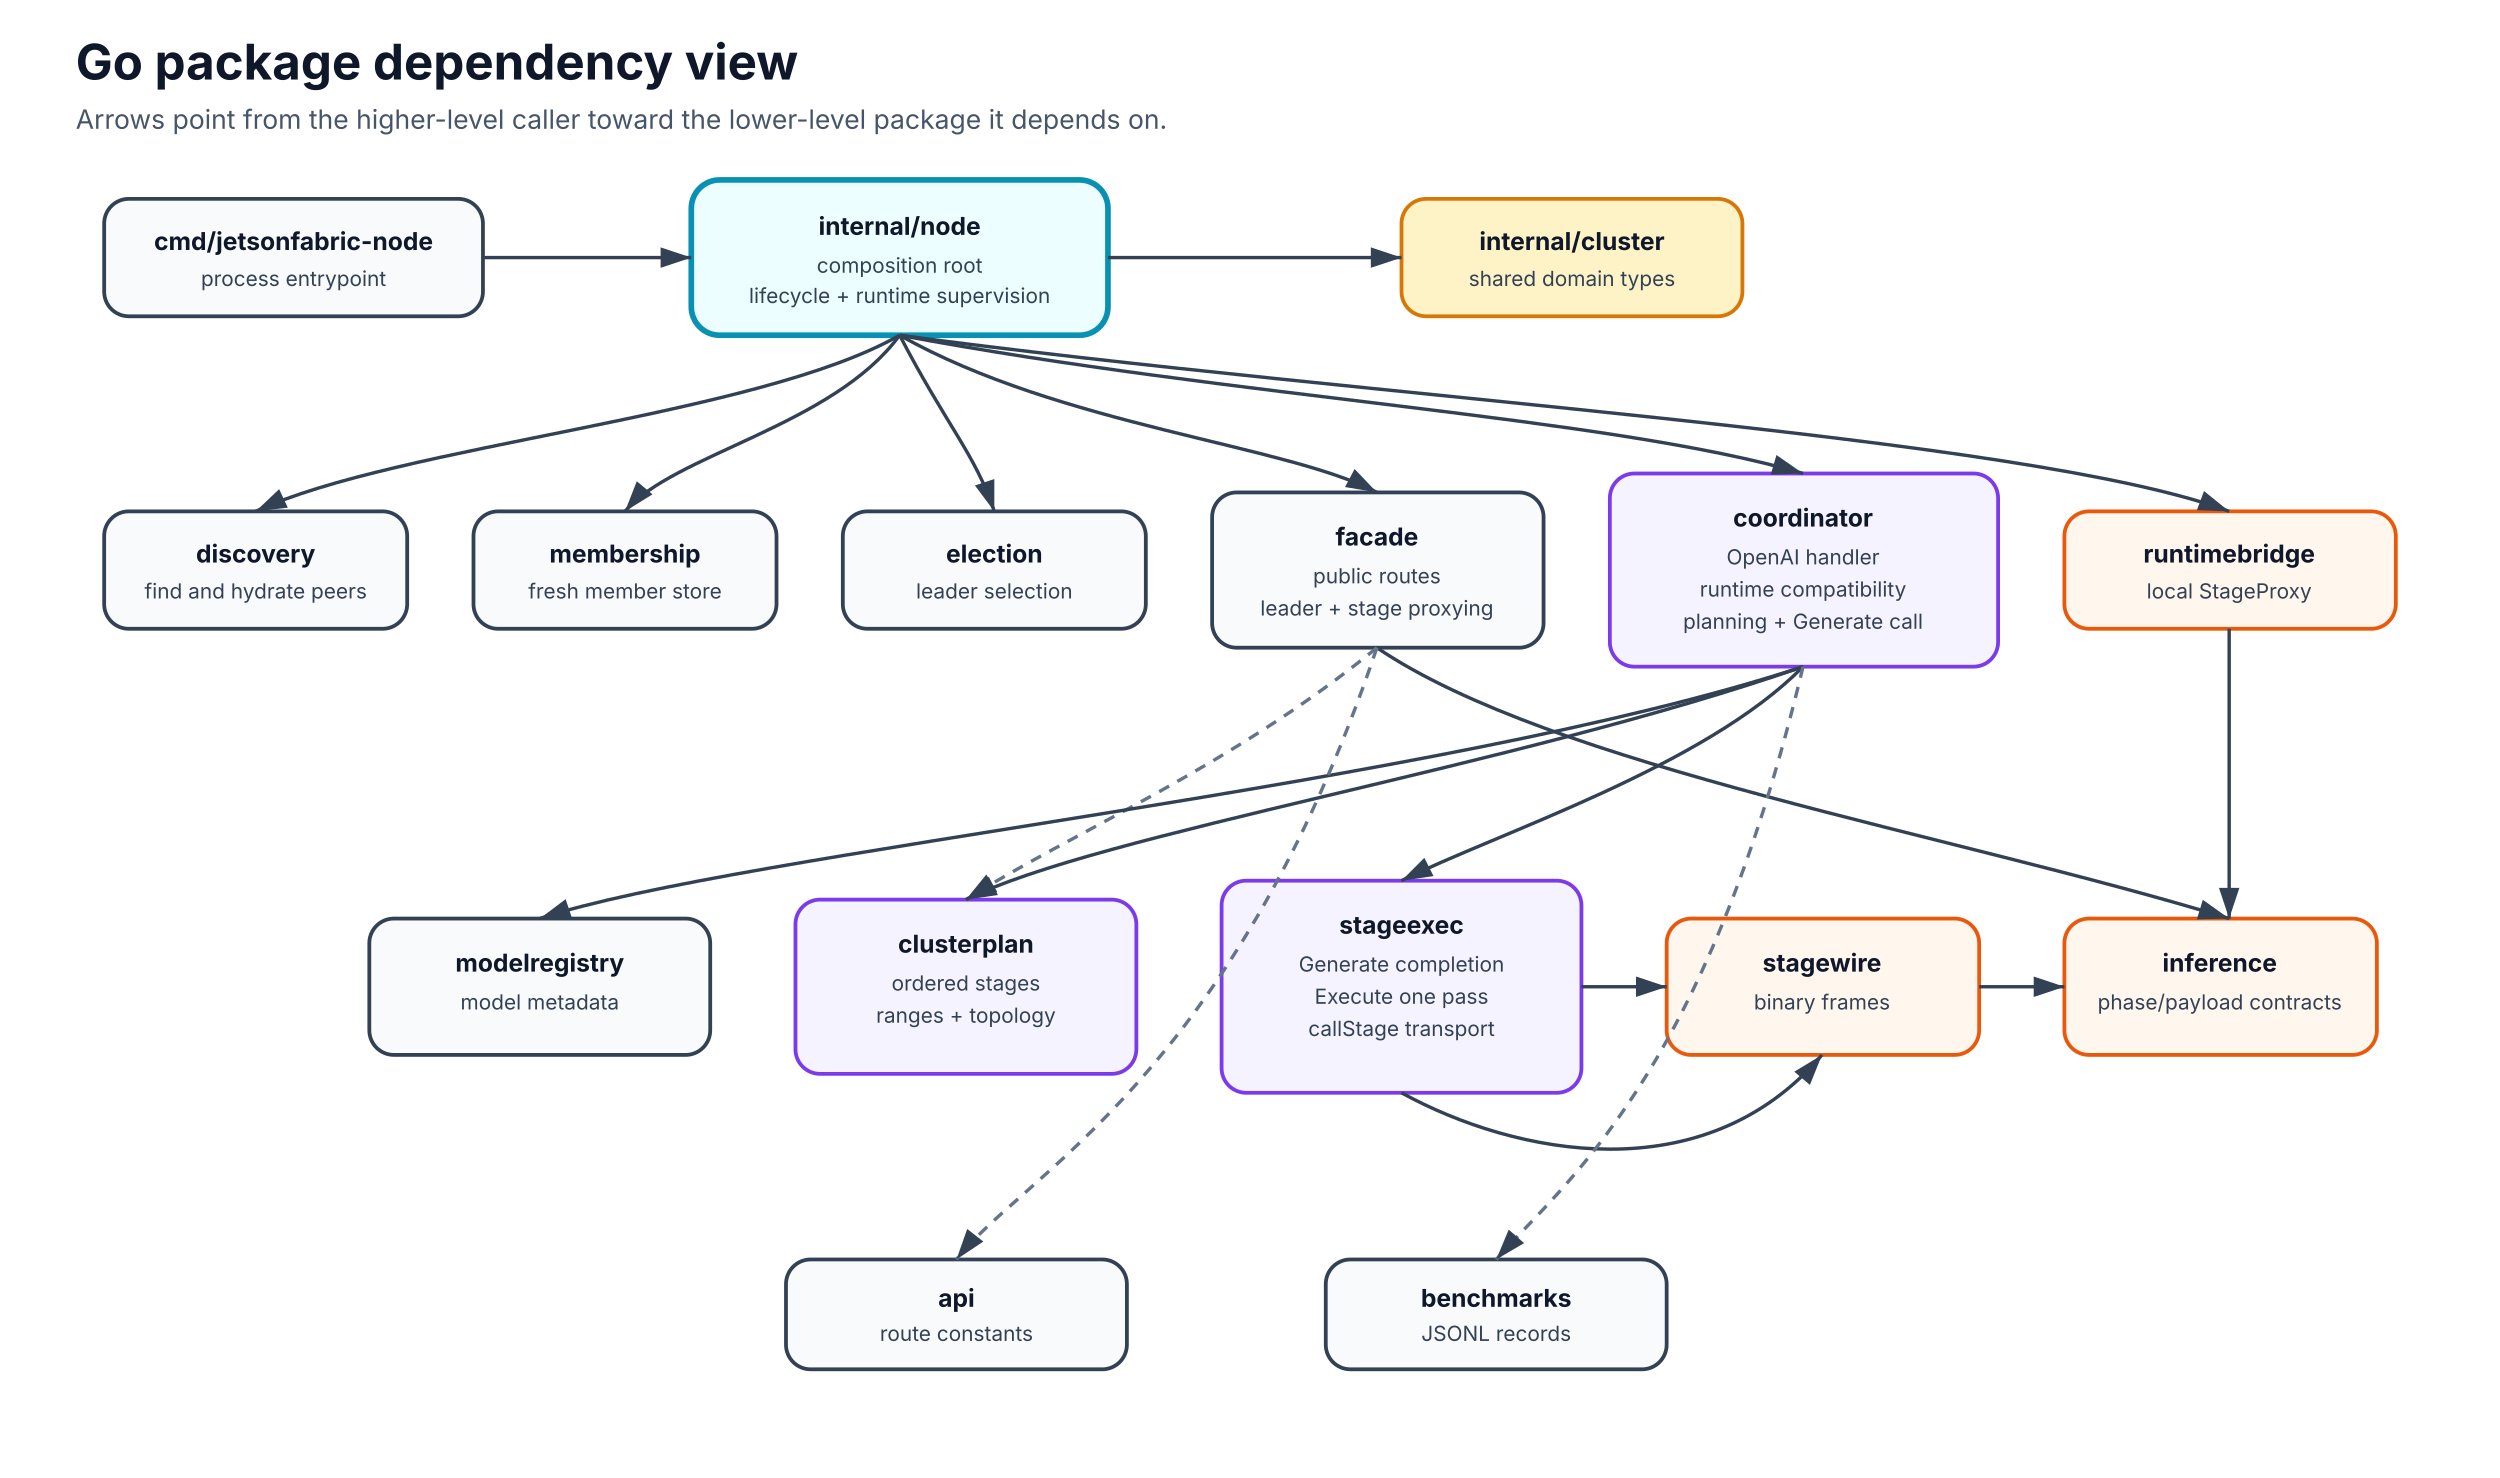
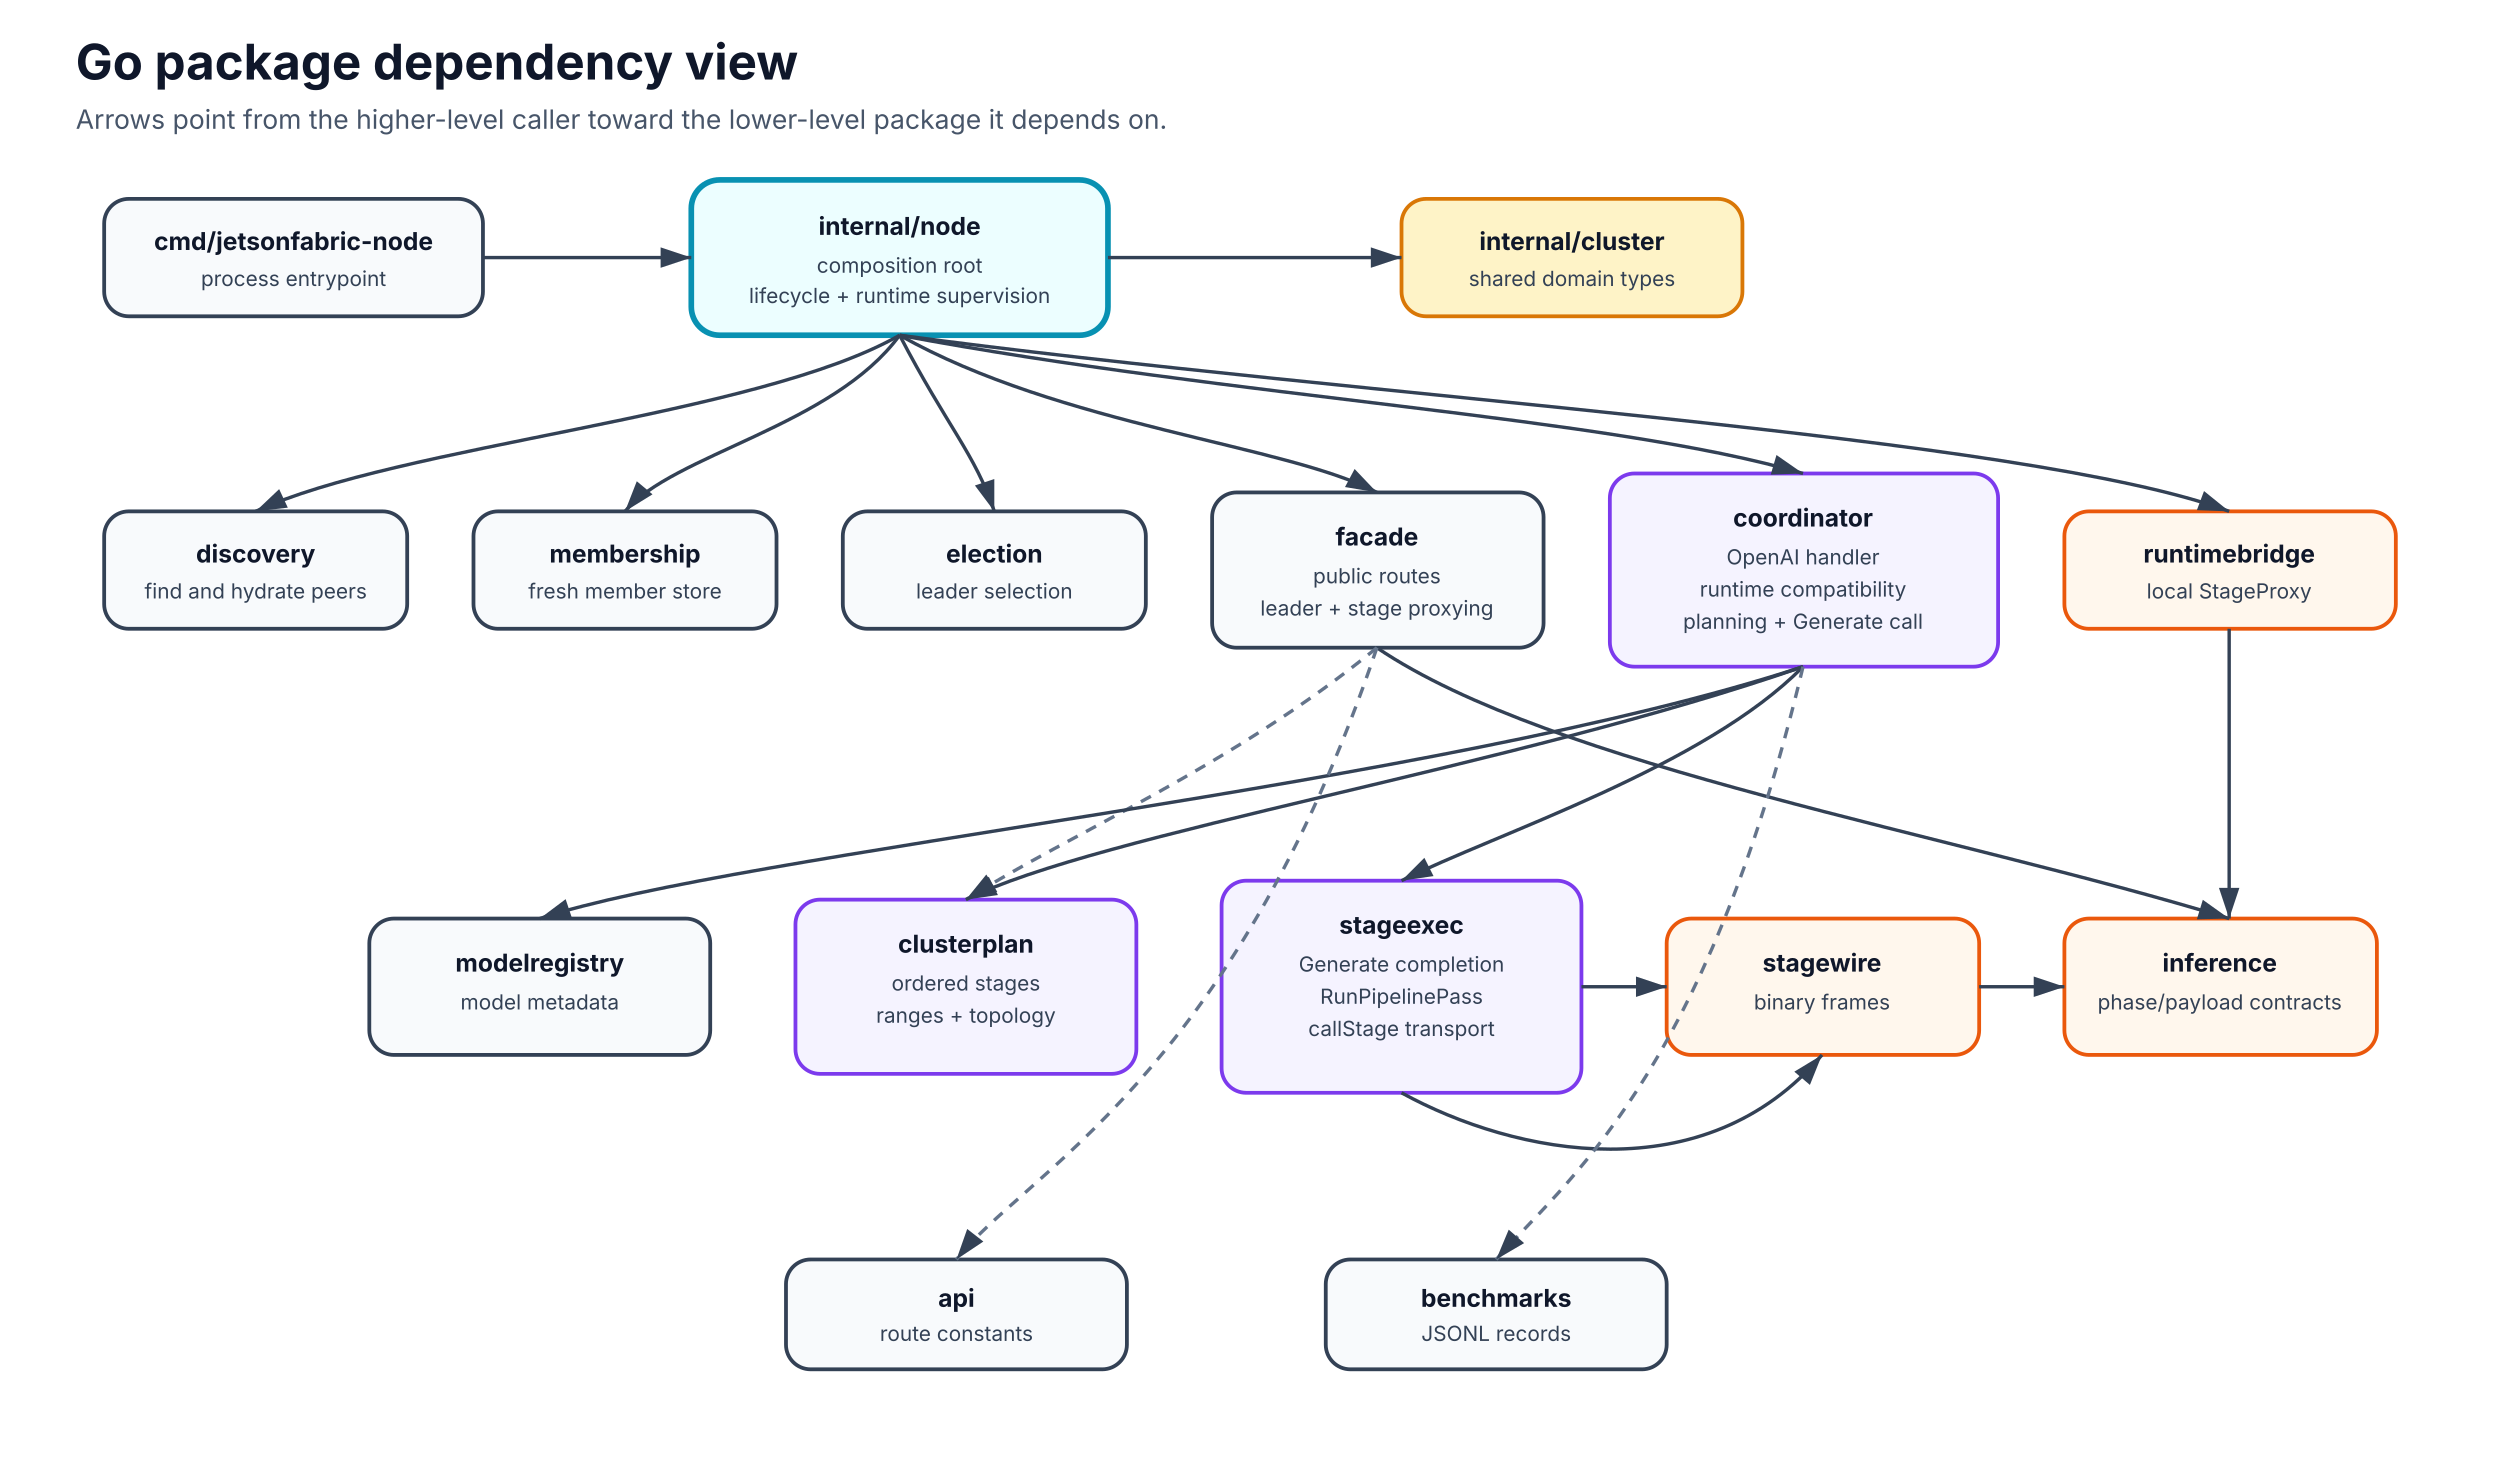
<svg xmlns="http://www.w3.org/2000/svg" viewBox="0 0 1320 780" role="img" aria-labelledby="title desc">
  <defs>
    <marker id="arrow" markerWidth="10" markerHeight="10" refX="9" refY="3" orient="auto" markerUnits="strokeWidth">
      <path d="M0,0 L0,6 L9,3 z" fill="#334155" />
    </marker>
    <style>.title{font:700 26px system-ui,-apple-system,Segoe UI,sans-serif;fill:#0f172a}.subtitle{font:14px system-ui,-apple-system,Segoe UI,sans-serif;fill:#475569}.pkg{fill:#f8fafc;stroke:#334155;stroke-width:2;rx:13}.root{fill:#ecfeff;stroke:#0891b2;stroke-width:3;rx:15}.policy{fill:#f5f3ff;stroke:#7c3aed;stroke-width:2;rx:13}.mechanism{fill:#fff7ed;stroke:#ea580c;stroke-width:2;rx:13}.shared{fill:#fef3c7;stroke:#d97706;stroke-width:2;rx:13}.label{font:700 13px system-ui,-apple-system,Segoe UI,sans-serif;fill:#0f172a}.small{font:11px system-ui,-apple-system,Segoe UI,sans-serif;fill:#334155}.line{stroke:#334155;stroke-width:1.8;marker-end:url(#arrow);fill:none}.dash{stroke:#64748b;stroke-width:1.8;stroke-dasharray:6 5;marker-end:url(#arrow);fill:none}</style>
  </defs>
  <text x="40" y="42" class="title">Go package dependency view</text>
  <text x="40" y="68" class="subtitle">Arrows point from the higher-level caller toward the lower-level package it depends on.</text>
  <rect x="55" y="105" width="200" height="62" class="pkg" />
  <text x="155" y="132" text-anchor="middle" class="label">cmd/jetsonfabric-node</text>
  <text x="155" y="151" text-anchor="middle" class="small">process entrypoint</text>
  <rect x="365" y="95" width="220" height="82" class="root" />
  <text x="475" y="124" text-anchor="middle" class="label">internal/node</text>
  <text x="475" y="144" text-anchor="middle" class="small">composition root</text>
  <text x="475" y="160" text-anchor="middle" class="small">lifecycle + runtime supervision</text>
  <rect x="740" y="105" width="180" height="62" class="shared" />
  <text x="830" y="132" text-anchor="middle" class="label">internal/cluster</text>
  <text x="830" y="151" text-anchor="middle" class="small">shared domain types</text>
  <rect x="55" y="270" width="160" height="62" class="pkg" />
  <text x="135" y="297" text-anchor="middle" class="label">discovery</text>
  <text x="135" y="316" text-anchor="middle" class="small">find and hydrate peers</text>
  <rect x="250" y="270" width="160" height="62" class="pkg" />
  <text x="330" y="297" text-anchor="middle" class="label">membership</text>
  <text x="330" y="316" text-anchor="middle" class="small">fresh member store</text>
  <rect x="445" y="270" width="160" height="62" class="pkg" />
  <text x="525" y="297" text-anchor="middle" class="label">election</text>
  <text x="525" y="316" text-anchor="middle" class="small">leader selection</text>
  <rect x="640" y="260" width="175" height="82" class="pkg" />
  <text x="727" y="288" text-anchor="middle" class="label">facade</text>
  <text x="727" y="308" text-anchor="middle" class="small">public routes</text>
  <text x="727" y="325" text-anchor="middle" class="small">leader + stage proxying</text>
  <rect x="850" y="250" width="205" height="102" class="policy" />
  <text x="952" y="278" text-anchor="middle" class="label">coordinator</text>
  <text x="952" y="298" text-anchor="middle" class="small">OpenAI handler</text>
  <text x="952" y="315" text-anchor="middle" class="small">runtime compatibility</text>
  <text x="952" y="332" text-anchor="middle" class="small">planning + Generate call</text>
  <rect x="1090" y="270" width="175" height="62" class="mechanism" />
  <text x="1177" y="297" text-anchor="middle" class="label">runtimebridge</text>
  <text x="1177" y="316" text-anchor="middle" class="small">local StageProxy</text>
  <rect x="195" y="485" width="180" height="72" class="pkg" />
  <text x="285" y="513" text-anchor="middle" class="label">modelregistry</text>
  <text x="285" y="533" text-anchor="middle" class="small">model metadata</text>
  <rect x="420" y="475" width="180" height="92" class="policy" />
  <text x="510" y="503" text-anchor="middle" class="label">clusterplan</text>
  <text x="510" y="523" text-anchor="middle" class="small">ordered stages</text>
  <text x="510" y="540" text-anchor="middle" class="small">ranges + topology</text>
  <rect x="645" y="465" width="190" height="112" class="policy" />
  <text x="740" y="493" text-anchor="middle" class="label">stageexec</text>
  <text x="740" y="513" text-anchor="middle" class="small">Generate completion</text>
-   <text x="740" y="530" text-anchor="middle" class="small">Execute one pass</text>
+   <text x="740" y="530" text-anchor="middle" class="small">RunPipelinePass</text>
  <text x="740" y="547" text-anchor="middle" class="small">callStage transport</text>
  <rect x="880" y="485" width="165" height="72" class="mechanism" />
  <text x="962" y="513" text-anchor="middle" class="label">stagewire</text>
  <text x="962" y="533" text-anchor="middle" class="small">binary frames</text>
  <rect x="1090" y="485" width="165" height="72" class="mechanism" />
  <text x="1172" y="513" text-anchor="middle" class="label">inference</text>
  <text x="1172" y="533" text-anchor="middle" class="small">phase/payload contracts</text>
  <rect x="415" y="665" width="180" height="58" class="pkg" />
  <text x="505" y="690" text-anchor="middle" class="label">api</text>
  <text x="505" y="708" text-anchor="middle" class="small">route constants</text>
  <rect x="700" y="665" width="180" height="58" class="pkg" />
  <text x="790" y="690" text-anchor="middle" class="label">benchmarks</text>
  <text x="790" y="708" text-anchor="middle" class="small">JSONL records</text>
  <path d="M255 136 H365" class="line" />
  <path d="M585 136 H740" class="line" />
  <path d="M475 177 C400 220,210 235,135 270" class="line" />
  <path d="M475 177 C440 225,355 240,330 270" class="line" />
  <path d="M475 177 C500 225,515 240,525 270" class="line" />
  <path d="M475 177 C560 225,680 235,727 260" class="line" />
  <path d="M475 177 C650 210,850 220,952 250" class="line" />
  <path d="M475 177 C720 210,1070 230,1177 270" class="line" />
  <path d="M727 342 C650 405,565 440,510 475" class="dash" />
  <path d="M727 342 C820 405,1030 440,1177 485" class="line" />
  <path d="M952 352 C800 405,580 440,510 475" class="line" />
  <path d="M952 352 C900 405,790 440,740 465" class="line" />
  <path d="M952 352 C760 415,390 450,285 485" class="line" />
  <path d="M740 577 C800 610,900 630,962 557" class="line" />
  <path d="M835 521 H880" class="line" />
  <path d="M1045 521 H1090" class="line" />
  <path d="M1177 332 V485" class="line" />
  <path d="M727 342 C650 570,540 620,505 665" class="dash" />
  <path d="M952 352 C900 570,825 625,790 665" class="dash" />
</svg>
